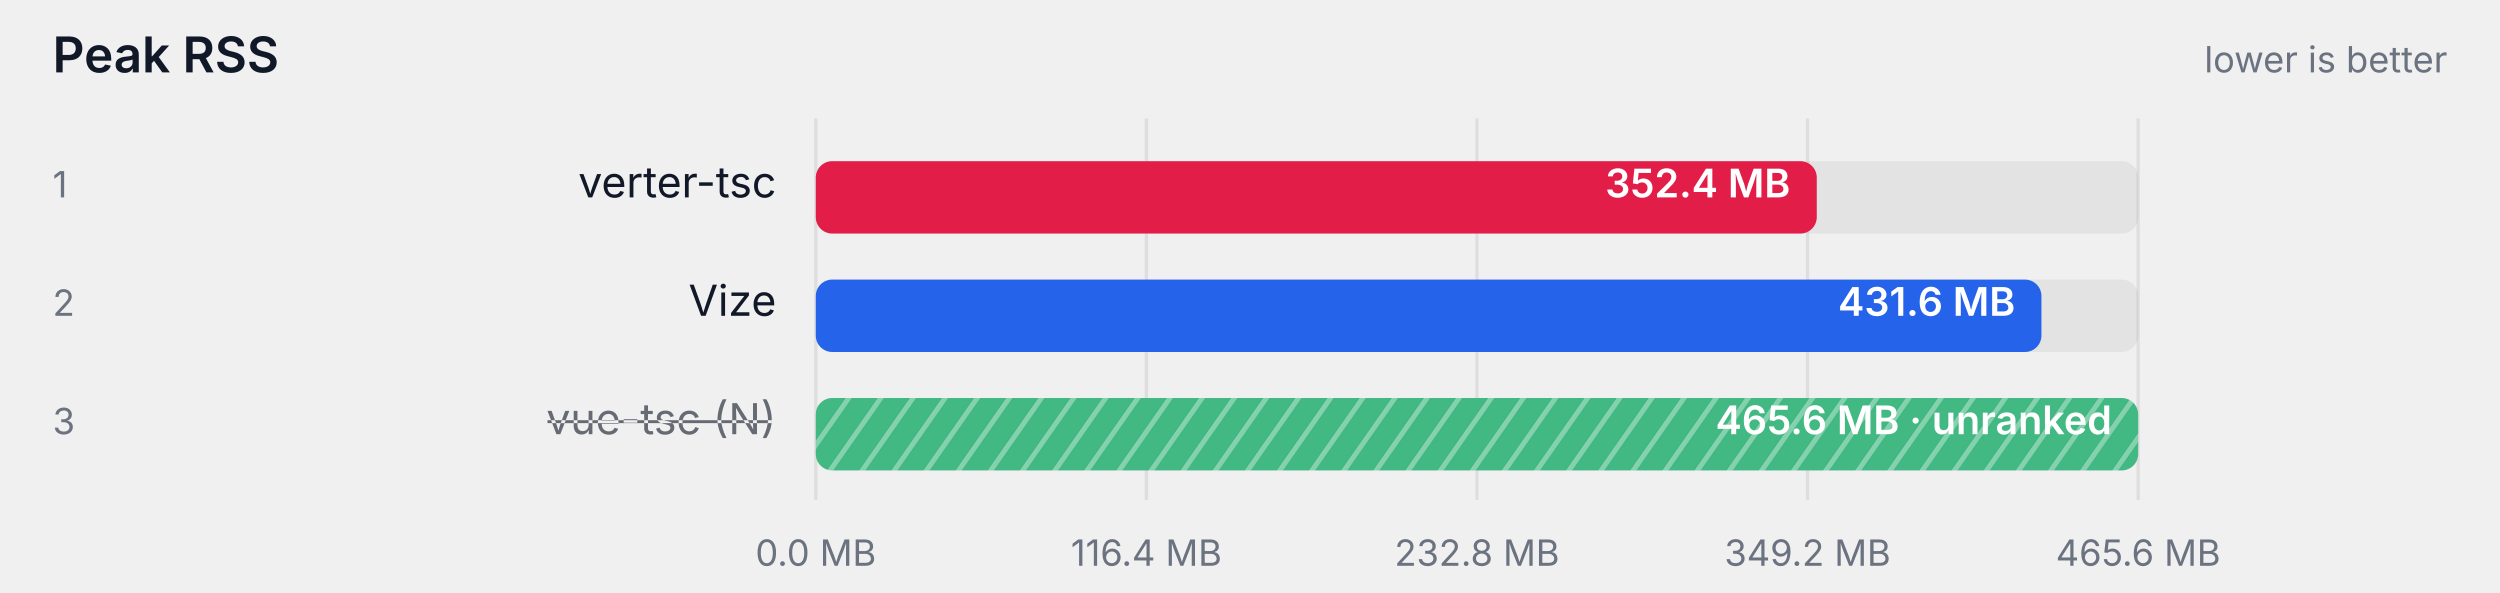
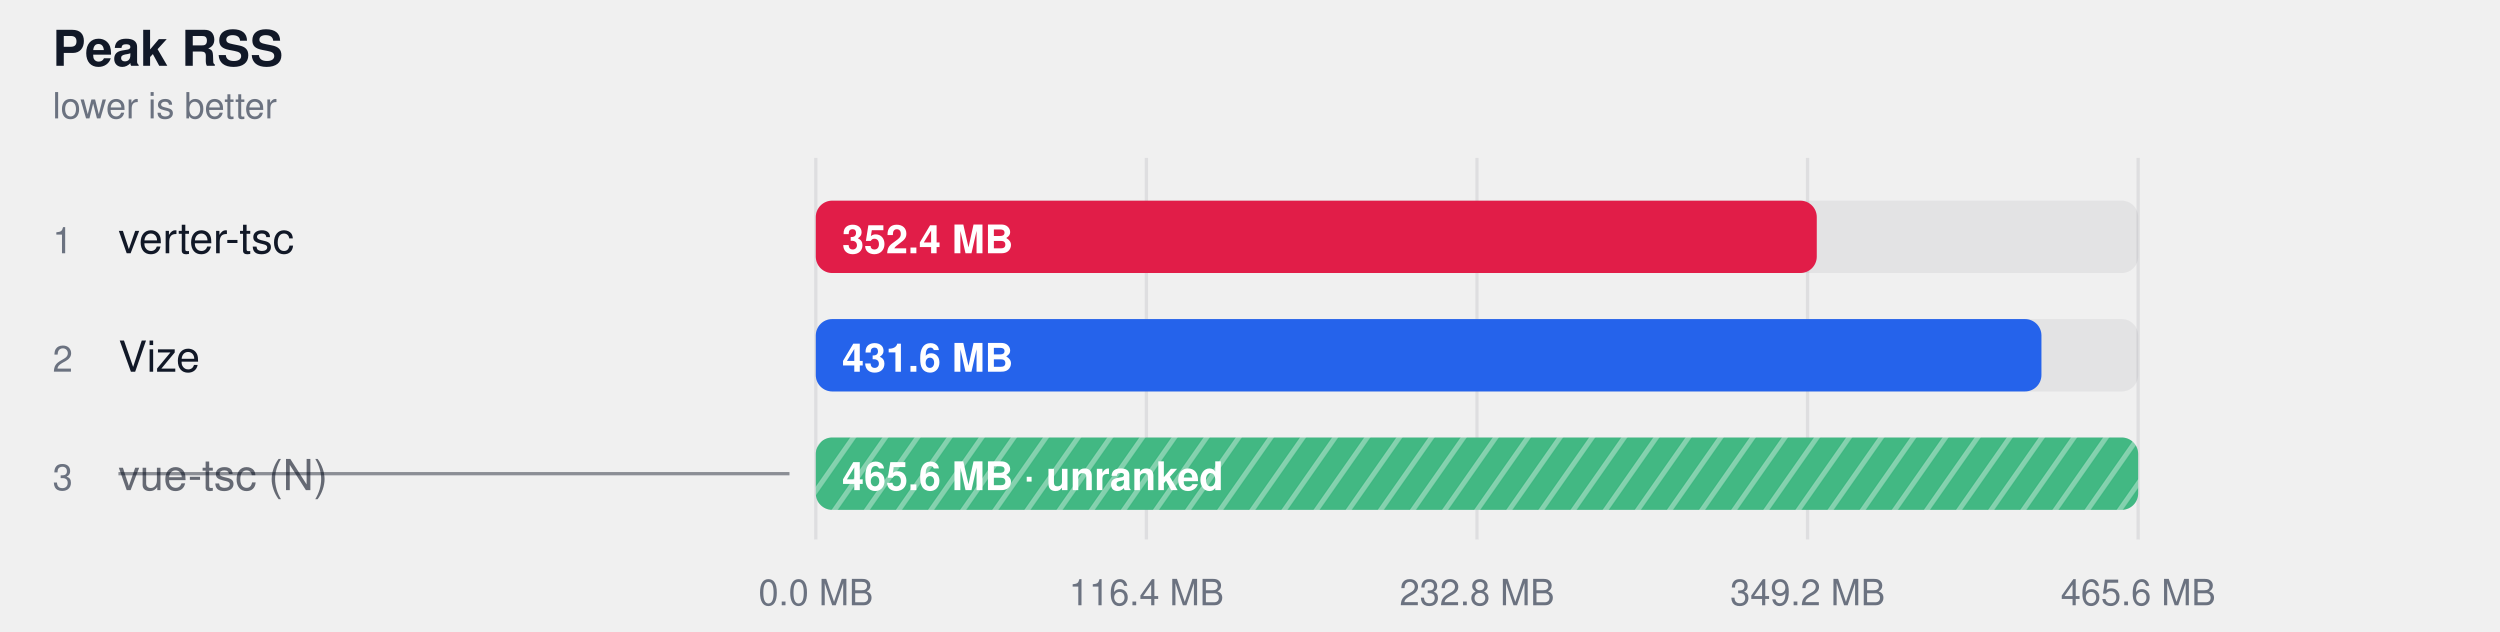
- <svg xmlns="http://www.w3.org/2000/svg" width="760" height="180" viewBox="0 0 760 180" role="img" aria-label="Peak RSS">
+ <svg xmlns="http://www.w3.org/2000/svg" width="760" height="192" viewBox="0 0 760 192" role="img" aria-label="Peak RSS">
  <style>
-     text { font-family: ui-sans-serif, system-ui, -apple-system, "Segoe UI", sans-serif; }
+     text { font-family: -apple-system, BlinkMacSystemFont, "Segoe UI", Helvetica, Arial, sans-serif; }
    .label { fill: #111827; }
-     .struck { text-decoration: line-through; opacity: 0.62; }
+     .struck { fill-opacity: 0.62; }
    .muted { fill: #6b7280; }
    .onbar { fill: #ffffff; }
    .track { fill: #111827; fill-opacity: 0.06; }
    .grid { stroke: #111827; stroke-opacity: 0.08; }
+     .strike { stroke: #111827; stroke-opacity: 0.45; }
    @media (prefers-color-scheme: dark) {
      .label { fill: #f9fafb; }
      .muted { fill: #9ca3af; }
      .track { fill: #f9fafb; fill-opacity: 0.08; }
      .grid { stroke: #f9fafb; stroke-opacity: 0.12; }
+       .strike { stroke: #f9fafb; }
    }
  </style>
  <defs>
    <pattern id="hatch-2" width="8" height="8" patternUnits="userSpaceOnUse" patternTransform="rotate(35)">
      <rect width="8" height="8" fill="#42b883" />
      <line x1="0" y1="0" x2="0" y2="8" stroke="#fff" stroke-width="3" opacity="0.35" />
    </pattern>
  </defs>
-   <text class="label" x="16" y="22" font-size="15" font-weight="600">Peak RSS</text>
-   <text class="muted" x="744" y="22" text-anchor="end" font-size="11">lower is better</text>
-   <line class="grid" x1="248" y1="36" x2="248" y2="152" />
-   <text class="muted" x="248" y="172" text-anchor="middle" font-size="11">0.0 MB</text>
-   <line class="grid" x1="348.5" y1="36" x2="348.5" y2="152" />
-   <text class="muted" x="348.5" y="172" text-anchor="middle" font-size="11">116.4 MB</text>
-   <line class="grid" x1="449" y1="36" x2="449" y2="152" />
-   <text class="muted" x="449" y="172" text-anchor="middle" font-size="11">232.8 MB</text>
-   <line class="grid" x1="549.5" y1="36" x2="549.5" y2="152" />
-   <text class="muted" x="549.5" y="172" text-anchor="middle" font-size="11">349.2 MB</text>
-   <line class="grid" x1="650" y1="36" x2="650" y2="152" />
-   <text class="muted" x="650" y="172" text-anchor="middle" font-size="11">465.6 MB</text>
-   <text class="muted" x="16" y="60" font-size="11">1</text>
-   <text class="label" x="236" y="60" text-anchor="end" font-size="13">verter-tsc</text>
-   <rect class="track" x="248" y="49" width="402" height="22" rx="5" />
-   <rect x="248" y="49" width="304.3" height="22" rx="5" fill="#e11d48" />
-   <text class="onbar" x="544.263" y="60" text-anchor="end" font-size="12" font-weight="600">352.4 MB</text>
-   <text class="muted" x="16" y="96" font-size="11">2</text>
-   <text class="label" x="236" y="96" text-anchor="end" font-size="13">Vize</text>
-   <rect class="track" x="248" y="85" width="402" height="22" rx="5" />
-   <rect x="248" y="85" width="372.6" height="22" rx="5" fill="#2563eb" />
-   <text class="onbar" x="612.644" y="96" text-anchor="end" font-size="12" font-weight="600">431.6 MB</text>
-   <text class="muted" x="16" y="132" font-size="11">3</text>
-   <text class="label struck" x="236" y="132" text-anchor="end" font-size="13">vue-tsc (N)</text>
-   <rect class="track" x="248" y="121" width="402" height="22" rx="5" />
-   <rect x="248" y="121" width="402.0" height="22" rx="5" fill="url(#hatch-2)" />
-   <text class="onbar" x="642" y="132" text-anchor="end" font-size="12" font-weight="600">465.6 MB · unranked</text>
+   <text class="label" fill="#111827" x="16" y="20" font-size="15" font-weight="600">Peak RSS</text>
+   <text class="muted" fill="#6b7280" x="16" y="36" font-size="11">lower is better</text>
+   <line class="grid" x1="248" y1="48" x2="248" y2="164" />
+   <text class="muted" fill="#6b7280" x="248" y="184" text-anchor="middle" font-size="11">0.0 MB</text>
+   <line class="grid" x1="348.5" y1="48" x2="348.5" y2="164" />
+   <text class="muted" fill="#6b7280" x="348.5" y="184" text-anchor="middle" font-size="11">116.4 MB</text>
+   <line class="grid" x1="449" y1="48" x2="449" y2="164" />
+   <text class="muted" fill="#6b7280" x="449" y="184" text-anchor="middle" font-size="11">232.8 MB</text>
+   <line class="grid" x1="549.5" y1="48" x2="549.5" y2="164" />
+   <text class="muted" fill="#6b7280" x="549.5" y="184" text-anchor="middle" font-size="11">349.2 MB</text>
+   <line class="grid" x1="650" y1="48" x2="650" y2="164" />
+   <text class="muted" fill="#6b7280" x="650" y="184" text-anchor="middle" font-size="11">465.6 MB</text>
+   <text class="muted" fill="#6b7280" x="16" y="77" font-size="11">1</text>
+   <text class="label" fill="#111827" x="36" y="77" font-size="13">verter-tsc</text>
+   <rect class="track" x="248" y="61" width="402" height="22" rx="5" />
+   <rect x="248" y="61" width="304.3" height="22" rx="5" fill="#e11d48" />
+   <text class="onbar" fill="#ffffff" x="256" y="77" font-size="12" font-weight="600">352.4 MB</text>
+   <text class="muted" fill="#6b7280" x="16" y="113" font-size="11">2</text>
+   <text class="label" fill="#111827" x="36" y="113" font-size="13">Vize</text>
+   <rect class="track" x="248" y="97" width="402" height="22" rx="5" />
+   <rect x="248" y="97" width="372.6" height="22" rx="5" fill="#2563eb" />
+   <text class="onbar" fill="#ffffff" x="256" y="113" font-size="12" font-weight="600">431.6 MB</text>
+   <text class="muted" fill="#6b7280" x="16" y="149" font-size="11">3</text>
+   <text class="label struck" fill="#111827" x="36" y="149" font-size="13" fill-opacity="0.62">vue-tsc (N)</text>
+   <line class="strike" x1="36" y1="144" x2="240" y2="144" />
+   <rect class="track" x="248" y="133" width="402" height="22" rx="5" />
+   <rect x="248" y="133" width="402.0" height="22" rx="5" fill="url(#hatch-2)" />
+   <text class="onbar" fill="#ffffff" x="256" y="149" font-size="12" font-weight="600">465.6 MB · unranked</text>
</svg>
